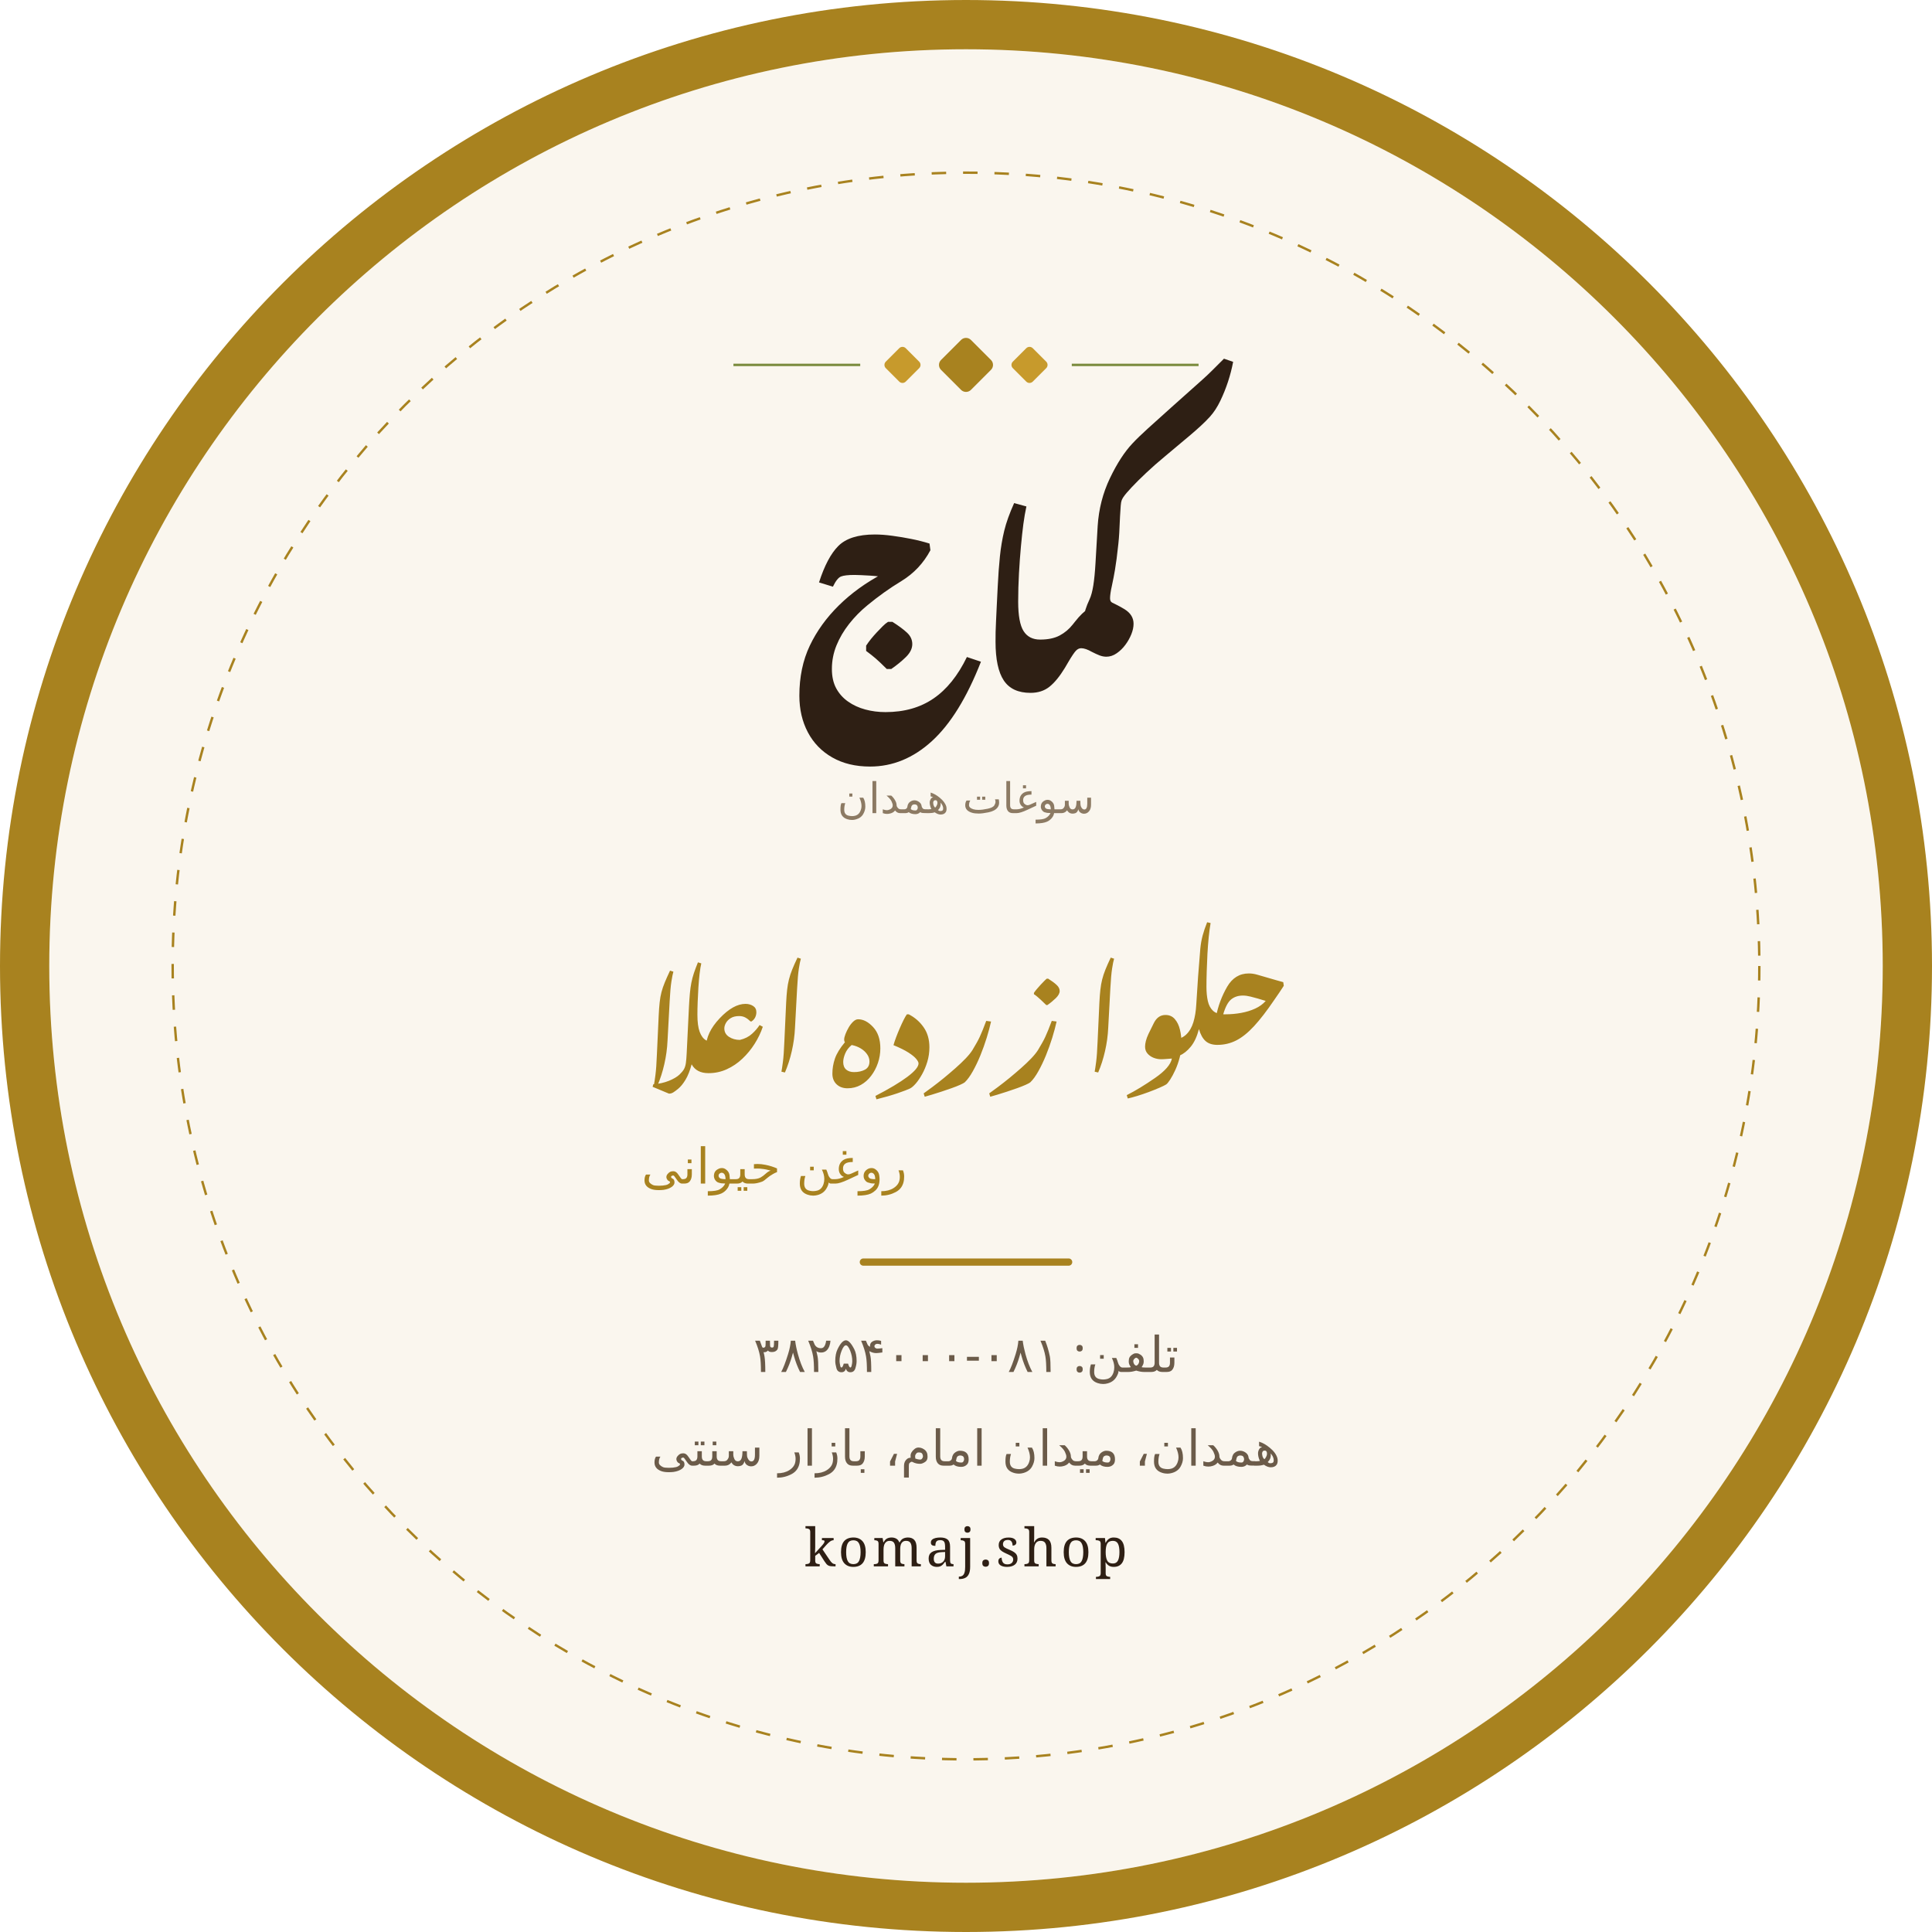
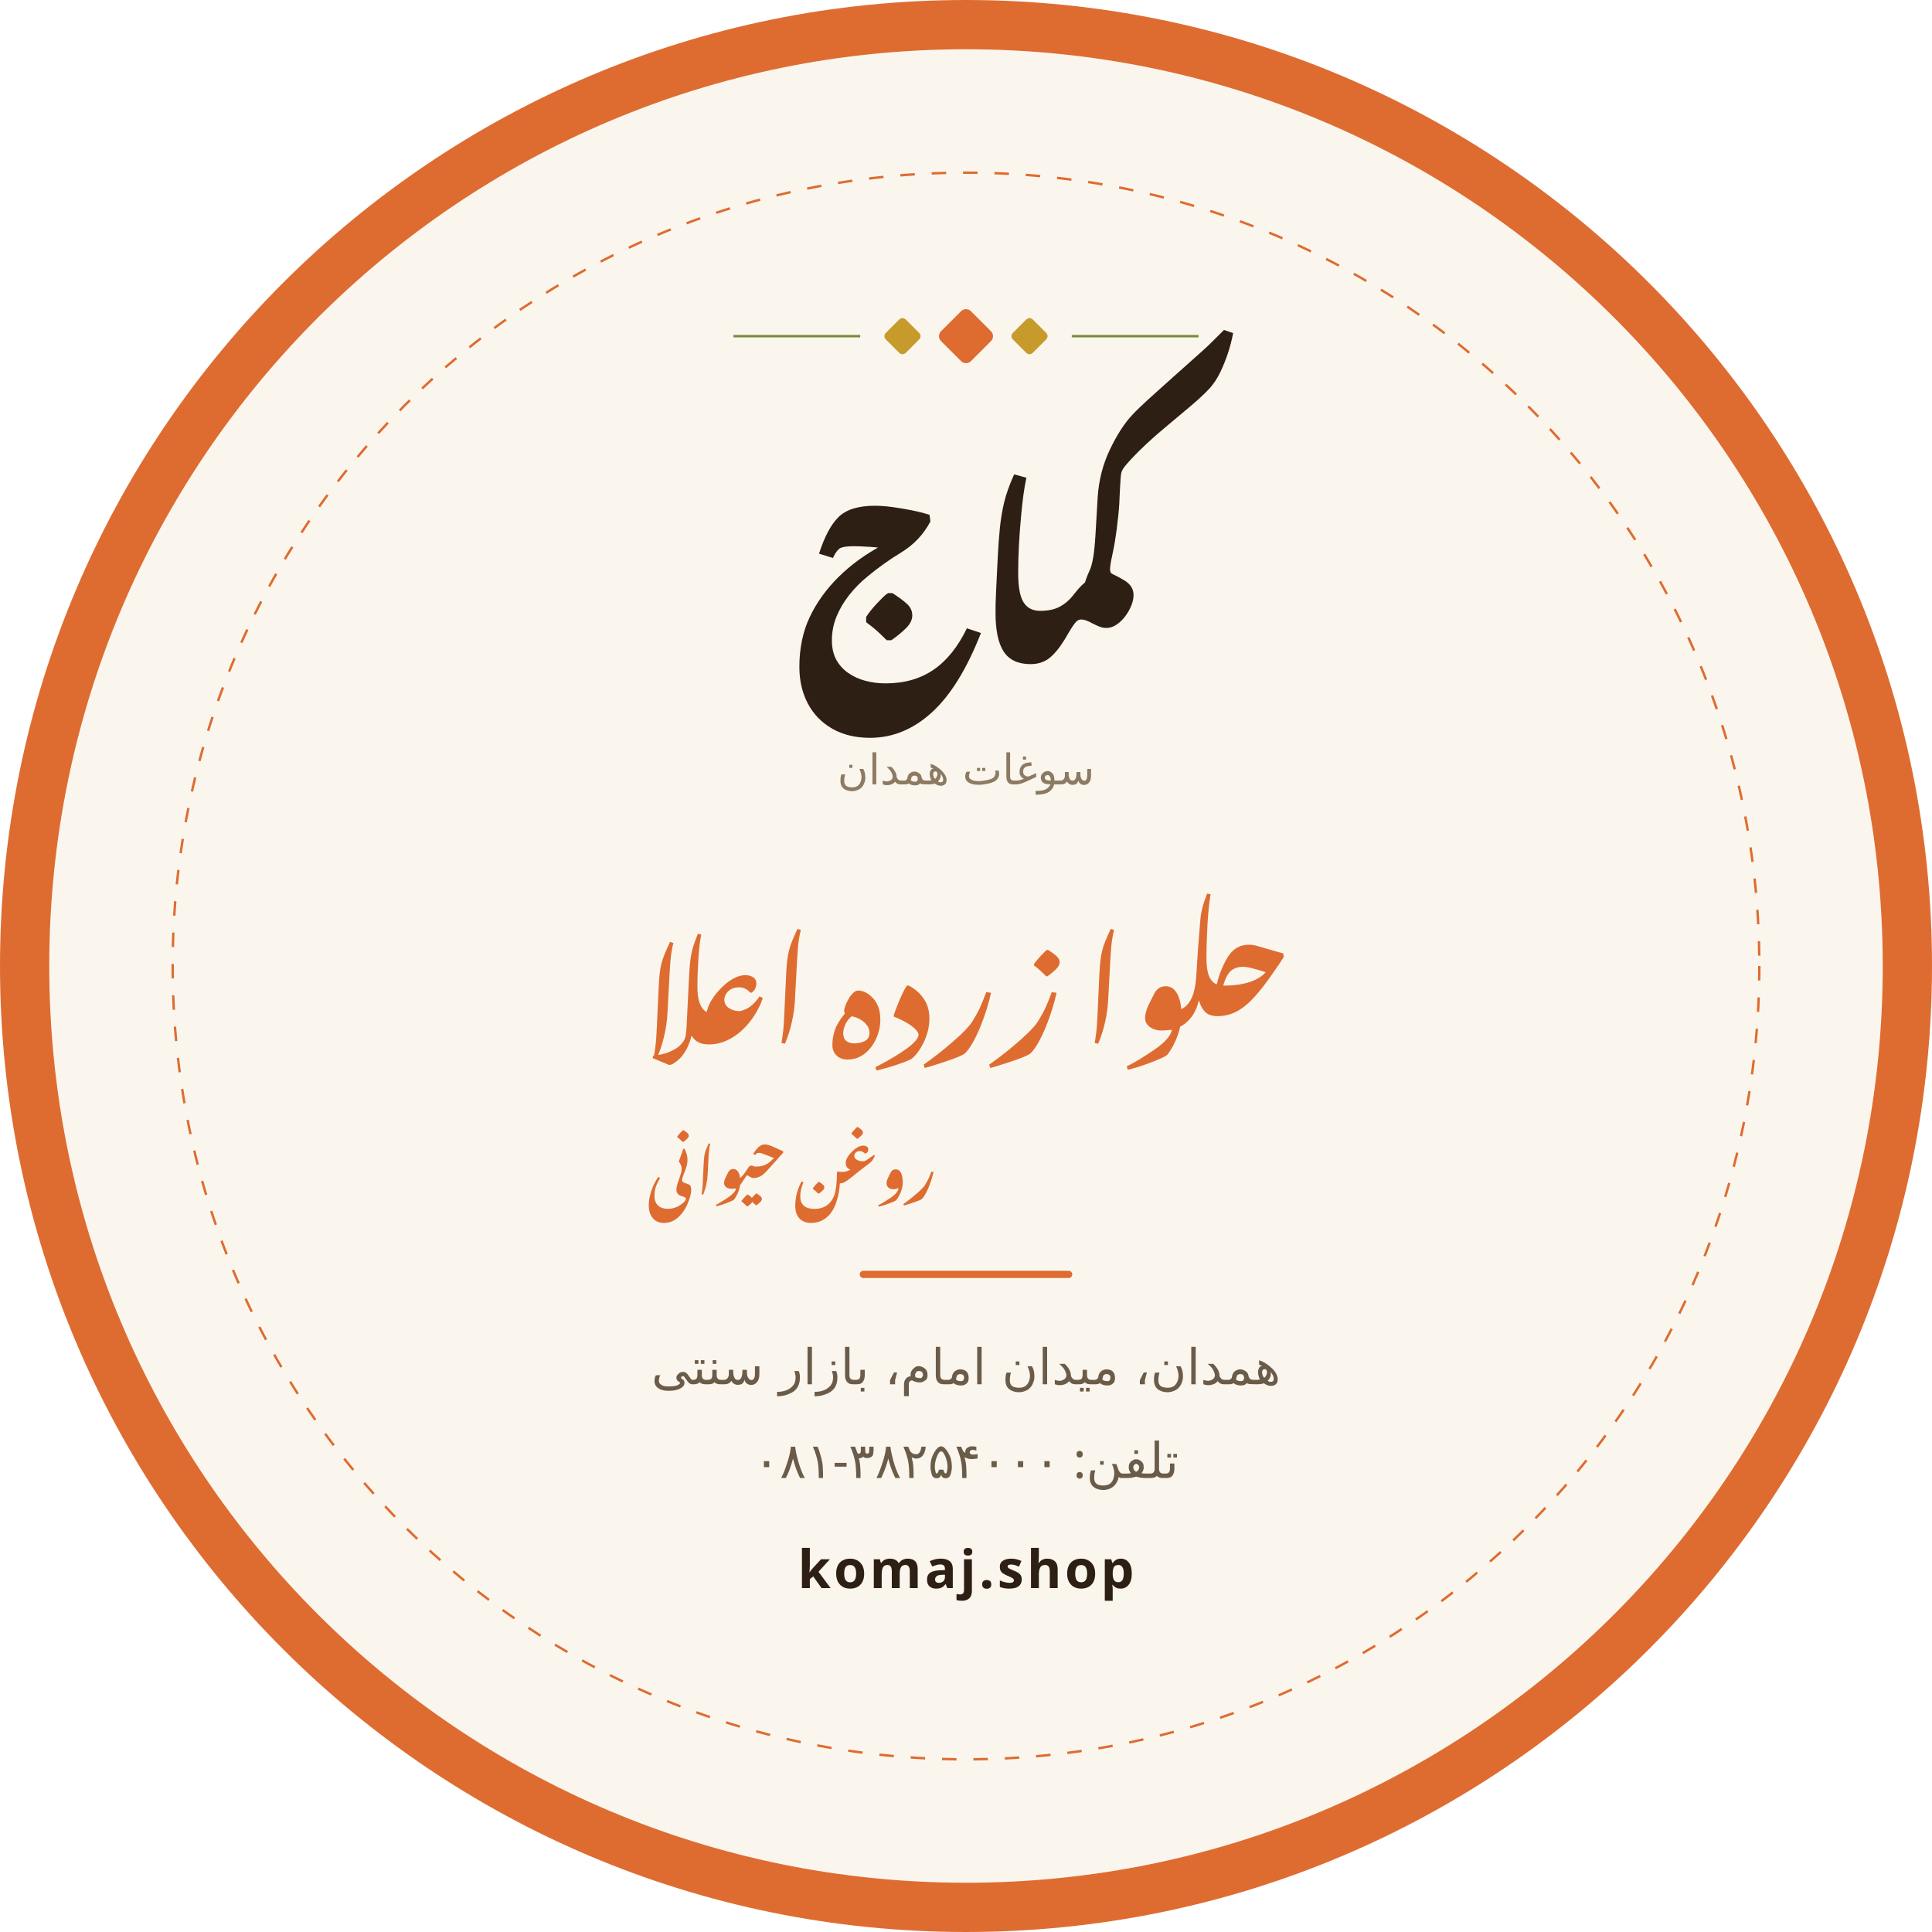
<svg xmlns="http://www.w3.org/2000/svg" width="200mm" height="200mm" viewBox="0 0 800 800">
  <circle cx="400.0" cy="400.0" r="379.6" fill="#FAF6EE" />
-   <circle cx="400.0" cy="400.0" r="389.8" fill="none" stroke="#A8821F" stroke-width="20.4" />
-   <circle cx="400.0" cy="400.0" r="328.5" fill="none" stroke="#A8821F" stroke-width="1" stroke-dasharray="6 7" />
-   <rect x="303.7" y="150.6" width="52.5" height="1.0" fill="#7A8B3D" />
-   <rect x="443.8" y="150.6" width="52.5" height="1.0" fill="#7A8B3D" />
-   <rect x="-5.84" y="-5.84" width="11.68" height="11.68" fill="#C79A2C" rx="1.9" transform="translate(373.7,151.1) rotate(45)" />
-   <rect x="-8.76" y="-8.76" width="17.52" height="17.52" fill="#A8821F" rx="2.9" transform="translate(400.0,151.1) rotate(45)" />
-   <rect x="-5.84" y="-5.84" width="11.68" height="11.68" fill="#C79A2C" rx="1.9" transform="translate(426.3,151.1) rotate(45)" />
-   <text x="400.0" y="286.9" text-anchor="middle" font-family="'Noto Nastaliq Urdu', serif" font-size="81.8" fill="#2E1F14" font-weight="700" direction="rtl">کماج</text>
-   <text x="400.0" y="336.7" text-anchor="middle" font-family="'Vazirmatn', sans-serif" font-size="17.5" fill="#8C7A63" direction="rtl">سوغات همدان</text>
-   <text x="400.0" y="449.7" text-anchor="middle" font-family="'Noto Nastaliq Urdu', serif" font-size="55.5" fill="#A8821F" font-weight="600" direction="rtl">حلوا زرده اعلا</text>
-   <text x="320.6" y="490.1" text-anchor="middle" font-family="'Vazirmatn', sans-serif" font-size="20.4" fill="#A8821F" font-weight="500" direction="rtl">روغن حیوانی</text>
-   <rect x="356.0" y="521.1" width="88.0" height="3.0" fill="#A8821F" rx="1.5" />
-   <text x="400.0" y="568.1" text-anchor="middle" font-family="'Vazirmatn', sans-serif" font-size="20.4" fill="#6B5B49" direction="rtl">تلفن: ۰۸۱-۳۸۲۵۴۰۰۰</text>
-   <text x="400.0" y="606.9" text-anchor="middle" font-family="'Vazirmatn', sans-serif" font-size="20.4" fill="#6B5B49" direction="rtl">همدان، میدان امام، بازار سنتی</text>
-   <text x="400.0" y="648.6" text-anchor="middle" font-family="'Marcellus', serif" font-size="21.9" fill="#2E1F14" letter-spacing="1.53">komaj.shop</text>
+   <circle cx="400.0" cy="400.0" r="389.8" fill="none" stroke="#DE6C31" stroke-width="20.4" />
+   <circle cx="400.0" cy="400.0" r="328.5" fill="none" stroke="#DE6C31" stroke-width="1" stroke-dasharray="6 7" />
+   <rect x="443.8" y="138.7" width="52.5" height="1.0" fill="#7A8B3D" />
+   <rect x="303.7" y="138.7" width="52.5" height="1.0" fill="#7A8B3D" />
+   <rect x="-5.84" y="-5.84" width="11.68" height="11.68" fill="#C79A2C" rx="1.9" transform="translate(426.3,139.2) rotate(45)" />
+   <rect x="-8.76" y="-8.76" width="17.52" height="17.52" fill="#DE6C31" rx="2.9" transform="translate(400.0,139.2) rotate(45)" />
+   <rect x="-5.84" y="-5.84" width="11.68" height="11.68" fill="#C79A2C" rx="1.9" transform="translate(373.7,139.2) rotate(45)" />
+   <text x="400.0" y="275.0" text-anchor="middle" font-family="'Noto Nastaliq Urdu', serif" font-size="81.8" fill="#2E1F14" font-weight="700" direction="rtl">کماج</text>
+   <text x="400.0" y="324.8" text-anchor="middle" font-family="'Vazirmatn', sans-serif" font-size="17.5" fill="#8C7A63" direction="rtl">سوغات همدان</text>
+   <text x="400.0" y="437.8" text-anchor="middle" font-family="'Noto Nastaliq Urdu', serif" font-size="55.5" fill="#DE6C31" font-weight="600" direction="rtl">حلوا زرده اعلا</text>
+   <text x="327.9" y="497.2" text-anchor="middle" font-family="'Noto Nastaliq Urdu', serif" font-size="24.8" fill="#DE6C31" font-weight="600" direction="rtl">روغن حیوانی</text>
+   <rect x="356.0" y="526.2" width="88.0" height="3.0" fill="#DE6C31" rx="1.5" />
+   <text x="400.0" y="612.0" text-anchor="middle" font-family="'Vazirmatn', sans-serif" font-size="20.4" fill="#6B5B49" direction="rtl">تلفن: ⁦۰۸۱-۳۸۲۵۴۰۰۰⁩</text>
+   <text x="400.0" y="573.2" text-anchor="middle" font-family="'Vazirmatn', sans-serif" font-size="20.4" fill="#6B5B49" direction="rtl">همدان، میدان امام، بازار سنتی</text>
+   <text x="400.0" y="657.6" text-anchor="middle" font-family="'Vazirmatn', sans-serif" font-size="21.9" fill="#2E1F14" font-weight="600" letter-spacing="1.31">komaj.shop</text>
</svg>
